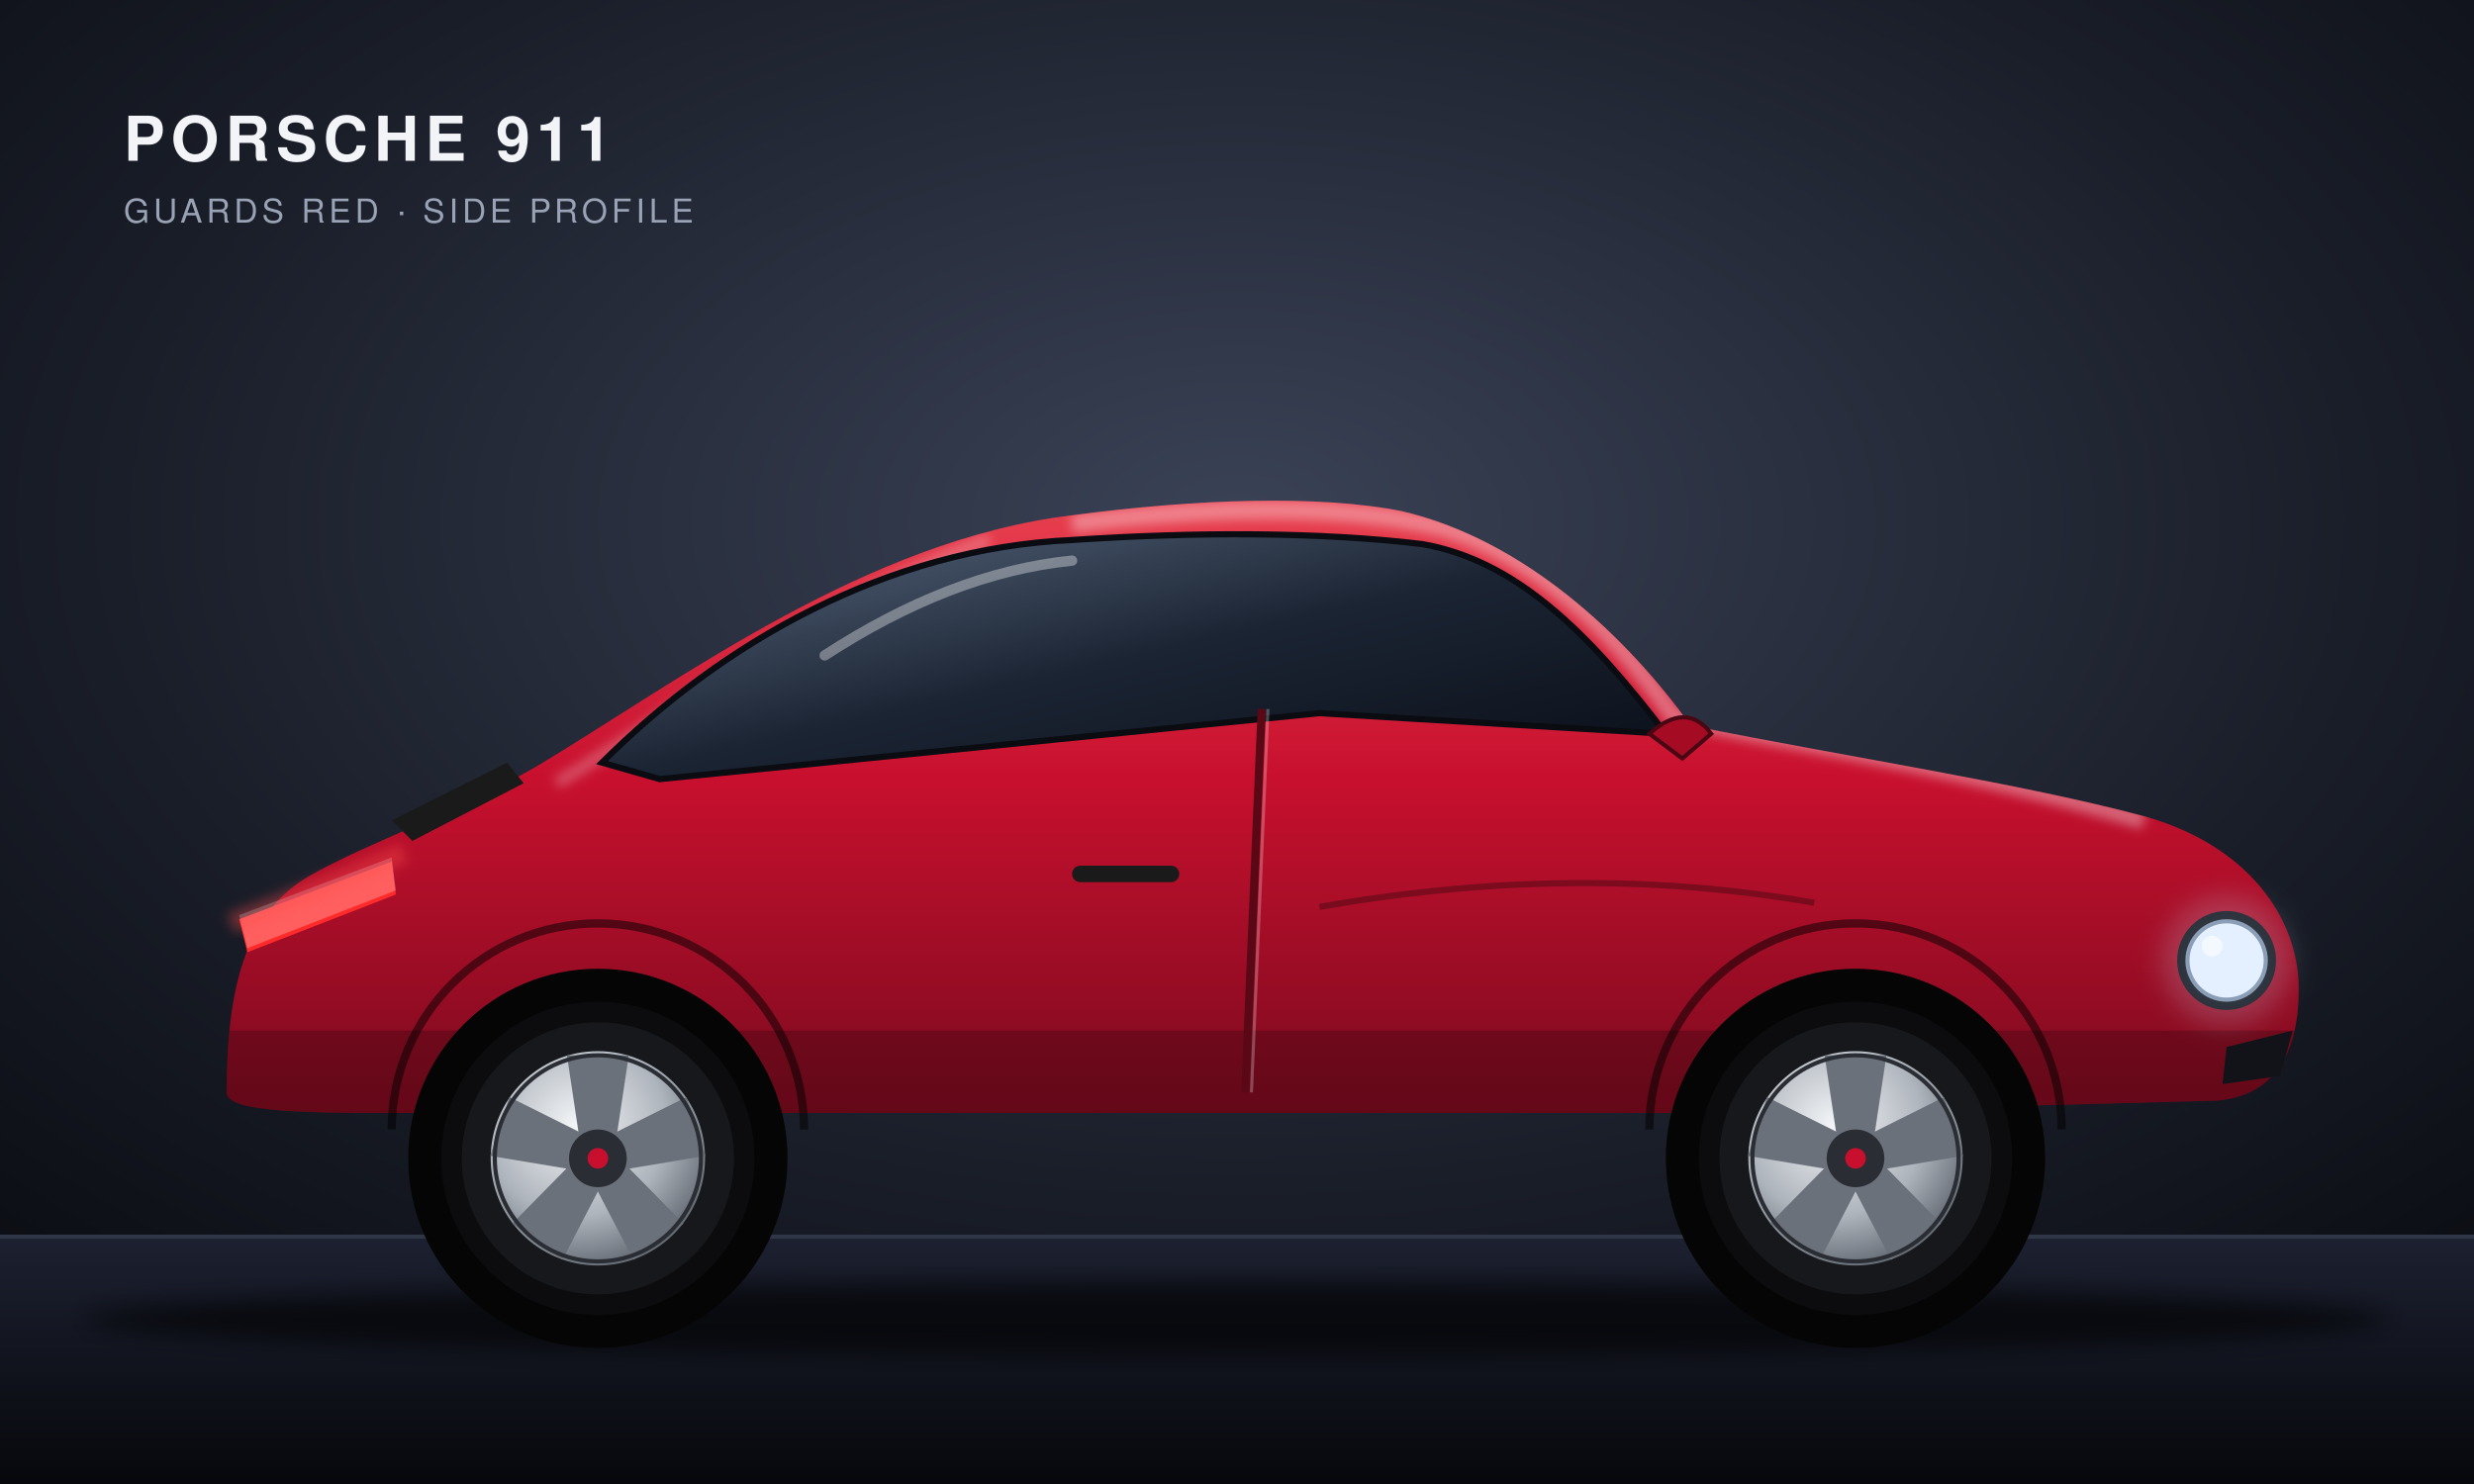
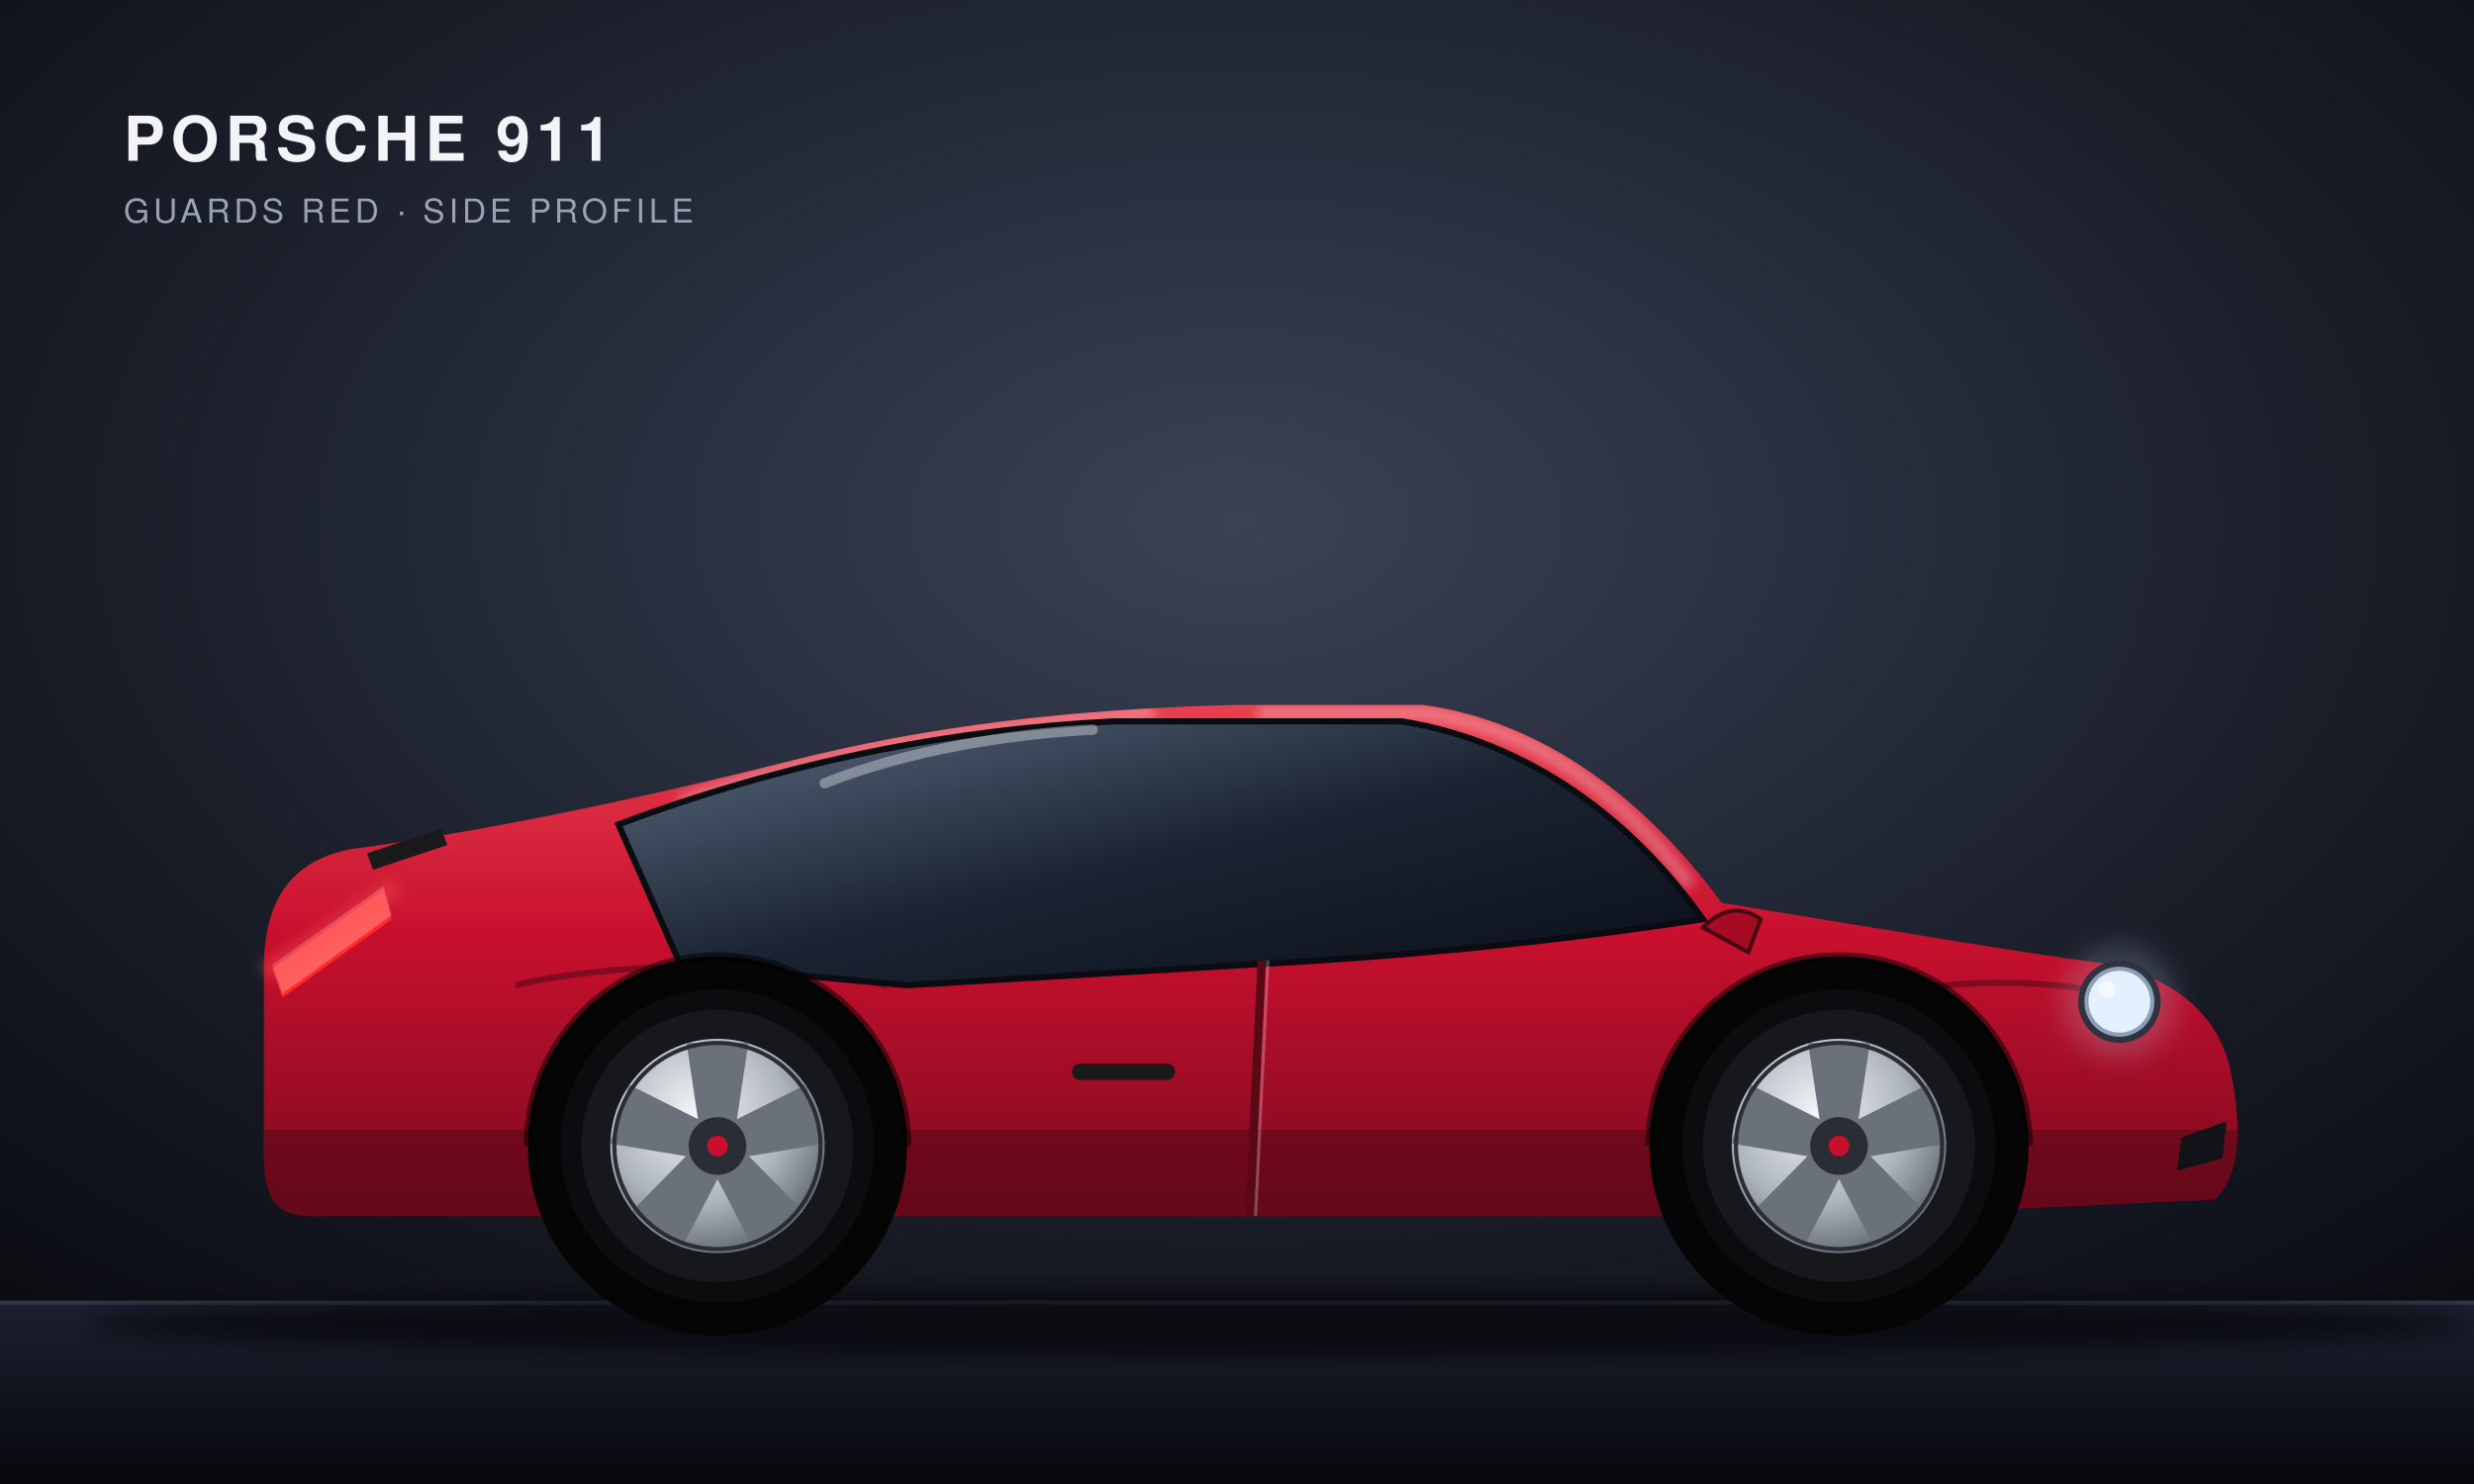
<svg xmlns="http://www.w3.org/2000/svg" viewBox="0 0 1200 720" width="1200" height="720">
  <defs>
    <radialGradient id="bg" cx="50%" cy="35%" r="75%">
      <stop offset="0" stop-color="#3a4256" />
      <stop offset="0.6" stop-color="#1a1e29" />
      <stop offset="1" stop-color="#090b10" />
    </radialGradient>
    <linearGradient id="floor" x1="0" y1="0" x2="0" y2="1">
      <stop offset="0" stop-color="#1c2030" />
      <stop offset="1" stop-color="#07080c" />
    </linearGradient>
    <linearGradient id="body" x1="0" y1="0" x2="0" y2="1">
      <stop offset="0" stop-color="#e8404f" />
      <stop offset="0.45" stop-color="#c8102e" />
      <stop offset="1" stop-color="#7a0a1e" />
    </linearGradient>
    <linearGradient id="glass" x1="0" y1="0" x2="1" y2="1">
      <stop offset="0" stop-color="#5b6b82" />
      <stop offset="0.5" stop-color="#1b2433" />
      <stop offset="1" stop-color="#0a0f18" />
    </linearGradient>
    <radialGradient id="rim" cx="40%" cy="35%" r="70%">
      <stop offset="0" stop-color="#f4f6f8" />
      <stop offset="0.6" stop-color="#aeb4bc" />
      <stop offset="1" stop-color="#5d636c" />
    </radialGradient>
    <filter id="blur" x="-20%" y="-20%" width="140%" height="140%">
      <feGaussianBlur stdDeviation="6" />
    </filter>
    <filter id="soft" x="-20%" y="-20%" width="140%" height="140%">
      <feGaussianBlur stdDeviation="2.5" />
    </filter>
    <clipPath id="bodyClip">
-       <path d="M110 530 C110 490 115 445 150 425 C180 408 220 395 260 372 C330 330 420 262 520 250 C580 242 640 240 680 248 C740 262 790 310 820 352 C900 368 980 380 1040 396 C1090 410 1115 445 1115 480 C1115 515 1100 532 1075 534 L1000 536 L830 540 L380 540 L200 540 C150 540 110 540 110 530 Z" />
+       <path d="M128 560 L128 470 C128 438 140 418 170 412 C230 404 300 390 380 370 C450 352 520 344 600 342 L690 342 C750 350 800 390 835 438 C920 452 980 462 1010 466 C1050 470 1076 490 1082 520 C1088 548 1086 572 1074 582 L900 590 L380 590 L150 590 C132 590 128 578 128 560 Z" />
    </clipPath>
  </defs>
  <rect width="1200" height="720" fill="url(#bg)" />
-   <rect y="600" width="1200" height="120" fill="url(#floor)" />
-   <line x1="0" y1="600" x2="1200" y2="600" stroke="#2f3646" stroke-width="2" />
-   <ellipse cx="600" cy="640" rx="560" ry="18" fill="#000" opacity="0.6" filter="url(#blur)" />
-   <path d="M110 530 C110 490 115 445 150 425 C180 408 220 395 260 372 C330 330 420 262 520 250 C580 242 640 240 680 248 C740 262 790 310 820 352 C900 368 980 380 1040 396 C1090 410 1115 445 1115 480 C1115 515 1100 532 1075 534 L1000 536 L830 540 L380 540 L200 540 C150 540 110 540 110 530 Z" fill="url(#body)" />
+   <rect y="632" width="1200" height="88" fill="url(#floor)" />
+   <line x1="0" y1="632" x2="1200" y2="632" stroke="#2f3646" stroke-width="2" />
+   <ellipse cx="620" cy="642" rx="580" ry="16" fill="#000" opacity="0.6" filter="url(#blur)" />
+   <path d="M128 560 L128 470 C128 438 140 418 170 412 C230 404 300 390 380 370 C450 352 520 344 600 342 L690 342 C750 350 800 390 835 438 C920 452 980 462 1010 466 C1050 470 1076 490 1082 520 C1088 548 1086 572 1074 582 L900 590 L380 590 L150 590 C132 590 128 578 128 560 Z" fill="url(#body)" />
  <g clip-path="url(#bodyClip)">
-     <rect x="90" y="500" width="1040" height="60" fill="#4a0612" opacity="0.45" />
-     <path d="M520 254 C600 244 660 246 700 256 C740 268 780 300 812 348 C880 362 960 374 1040 398" fill="none" stroke="#ffffff" stroke-width="9" opacity="0.35" filter="url(#soft)" />
-     <path d="M270 380 C330 344 400 290 480 262" fill="none" stroke="#ffffff" stroke-width="6" opacity="0.25" filter="url(#soft)" />
-     <path d="M640 440 C720 426 800 424 880 438" fill="none" stroke="#5a0816" stroke-width="3" opacity="0.6" />
+     <rect x="110" y="548" width="1000" height="50" fill="#4a0612" opacity="0.45" />
+     <path d="M330 390 C400 362 480 350 560 346" fill="none" stroke="#ffffff" stroke-width="8" opacity="0.3" filter="url(#soft)" />
+     <path d="M610 346 L690 346 C750 354 790 390 820 430" fill="none" stroke="#ffffff" stroke-width="7" opacity="0.3" filter="url(#soft)" />
+     <path d="M250 478 C300 466 380 466 430 478" fill="none" stroke="#5a0816" stroke-width="3" opacity="0.6" />
+     <path d="M880 492 C930 474 990 472 1040 486" fill="none" stroke="#5a0816" stroke-width="3" opacity="0.6" />
  </g>
-   <path d="M292 370 C350 312 430 266 520 262 C580 258 640 258 690 264 C735 272 770 306 808 356 L640 346 L320 378 Z" fill="url(#glass)" stroke="#0a0c12" stroke-width="3" />
-   <path d="M400 318 C440 292 480 276 520 272" fill="none" stroke="#ffffff" stroke-width="5" opacity="0.35" stroke-linecap="round" />
-   <path d="M612 344 L604 530" fill="none" stroke="#5a0816" stroke-width="4" />
-   <path d="M612 344 L604 530" fill="none" stroke="#ffffff" stroke-width="1.5" opacity="0.25" transform="translate(3,0)" />
-   <rect x="520" y="420" width="52" height="8" rx="4" fill="#1a1a1a" />
-   <path d="M800 356 Q818 340 830 356 L816 368 Z" fill="#a50c24" stroke="#4a0612" stroke-width="2" />
-   <path d="M190 398 L246 370 L254 380 L200 408 Z" fill="#1a1a1a" />
-   <path d="M116 446 L190 418 L192 434 L120 462 Z" fill="#ff2a2a" />
-   <path d="M116 446 L190 418 L192 434 L120 462 Z" fill="#ffffff" opacity="0.25" transform="translate(0,-2)" />
-   <path d="M112 448 L196 414" stroke="#ff4d4d" stroke-width="10" opacity="0.35" filter="url(#soft)" />
-   <circle cx="1080" cy="466" r="24" fill="#0d1017" />
-   <circle cx="1080" cy="466" r="19" fill="#e9f3ff" />
-   <circle cx="1080" cy="466" r="19" fill="none" stroke="#7d8fa8" stroke-width="2" />
-   <circle cx="1073" cy="459" r="5" fill="#ffffff" opacity="0.9" />
-   <circle cx="1080" cy="466" r="32" fill="#cfe6ff" opacity="0.18" filter="url(#blur)" />
-   <path d="M1080 508 L1112 500 L1106 522 L1078 526 Z" fill="#111318" />
-   <circle cx="290" cy="562" r="92" fill="#050505" />
-   <circle cx="900" cy="562" r="92" fill="#050505" />
-   <g transform="translate(290,562)">
+   <path d="M300 400 C380 370 460 354 540 350 L680 350 C742 360 792 398 826 446 C760 456 700 462 640 466 L440 478 L330 468 Z" fill="url(#glass)" stroke="#0a0c12" stroke-width="3" />
+   <path d="M400 380 C440 364 490 356 530 354" fill="none" stroke="#ffffff" stroke-width="5" opacity="0.35" stroke-linecap="round" />
+   <path d="M612 466 L606 590" fill="none" stroke="#5a0816" stroke-width="4" />
+   <path d="M612 466 L606 590" fill="none" stroke="#ffffff" stroke-width="1.5" opacity="0.25" transform="translate(3,0)" />
+   <rect x="520" y="516" width="50" height="8" rx="4" fill="#1a1a1a" />
+   <path d="M826 450 Q840 436 854 446 L848 462 Z" fill="#a50c24" stroke="#4a0612" stroke-width="2" />
+   <path d="M178 414 L214 402 L217 410 L181 422 Z" fill="#1a1a1a" />
+   <path d="M132 470 L186 432 L190 446 L137 484 Z" fill="#ff2a2a" />
+   <path d="M132 470 L186 432 L190 446 L137 484 Z" fill="#ffffff" opacity="0.25" transform="translate(0,-2)" />
+   <path d="M128 472 L192 430" stroke="#ff4d4d" stroke-width="10" opacity="0.35" filter="url(#soft)" />
+   <circle cx="1028" cy="486" r="20" fill="#0d1017" />
+   <circle cx="1028" cy="486" r="16" fill="#e9f3ff" />
+   <circle cx="1028" cy="486" r="16" fill="none" stroke="#7d8fa8" stroke-width="2" />
+   <circle cx="1022" cy="480" r="4" fill="#ffffff" opacity="0.9" />
+   <circle cx="1028" cy="486" r="28" fill="#cfe6ff" opacity="0.18" filter="url(#blur)" />
+   <path d="M1058 552 L1080 544 L1078 562 L1056 568 Z" fill="#111318" />
+   <circle cx="348" cy="556" r="92" fill="#050505" />
+   <circle cx="892" cy="556" r="92" fill="#050505" />
+   <g transform="translate(348,556)">
    <circle r="76" fill="#0c0c0e" />
    <circle r="66" fill="#16181c" />
    <circle r="52" fill="url(#rim)" />
    <g fill="#6b717b">
      <path d="M-9 -10 L9 -10 L15 -50 L-15 -50 Z" />
      <path d="M-9 -10 L9 -10 L15 -50 L-15 -50 Z" transform="rotate(72)" />
      <path d="M-9 -10 L9 -10 L15 -50 L-15 -50 Z" transform="rotate(144)" />
      <path d="M-9 -10 L9 -10 L15 -50 L-15 -50 Z" transform="rotate(216)" />
      <path d="M-9 -10 L9 -10 L15 -50 L-15 -50 Z" transform="rotate(288)" />
    </g>
    <circle r="14" fill="#2a2d33" />
    <circle r="5" fill="#c8102e" />
    <circle r="50" fill="none" stroke="#2a2d33" stroke-width="2" />
  </g>
-   <g transform="translate(900,562)">
+   <g transform="translate(892,556)">
    <circle r="76" fill="#0c0c0e" />
    <circle r="66" fill="#16181c" />
    <circle r="52" fill="url(#rim)" />
    <g fill="#6b717b">
      <path d="M-9 -10 L9 -10 L15 -50 L-15 -50 Z" />
      <path d="M-9 -10 L9 -10 L15 -50 L-15 -50 Z" transform="rotate(72)" />
      <path d="M-9 -10 L9 -10 L15 -50 L-15 -50 Z" transform="rotate(144)" />
      <path d="M-9 -10 L9 -10 L15 -50 L-15 -50 Z" transform="rotate(216)" />
      <path d="M-9 -10 L9 -10 L15 -50 L-15 -50 Z" transform="rotate(288)" />
    </g>
    <circle r="14" fill="#2a2d33" />
    <circle r="5" fill="#c8102e" />
    <circle r="50" fill="none" stroke="#2a2d33" stroke-width="2" />
  </g>
-   <path d="M190 548 A 100 100 0 0 1 390 548" fill="none" stroke="#000" stroke-width="4" opacity="0.5" />
-   <path d="M800 548 A 100 100 0 0 1 1000 548" fill="none" stroke="#000" stroke-width="4" opacity="0.5" />
+   <path d="M256 556 A 92 92 0 0 1 440 556" fill="none" stroke="#000" stroke-width="4" opacity="0.5" />
+   <path d="M800 556 A 92 92 0 0 1 984 556" fill="none" stroke="#000" stroke-width="4" opacity="0.5" />
  <text x="60" y="78" font-family="Helvetica, Arial, sans-serif" font-size="30" font-weight="700" fill="#f2f4f8" letter-spacing="3">PORSCHE 911</text>
  <text x="60" y="108" font-family="Helvetica, Arial, sans-serif" font-size="16" fill="#9aa3b5" letter-spacing="2">GUARDS RED · SIDE PROFILE</text>
</svg>
